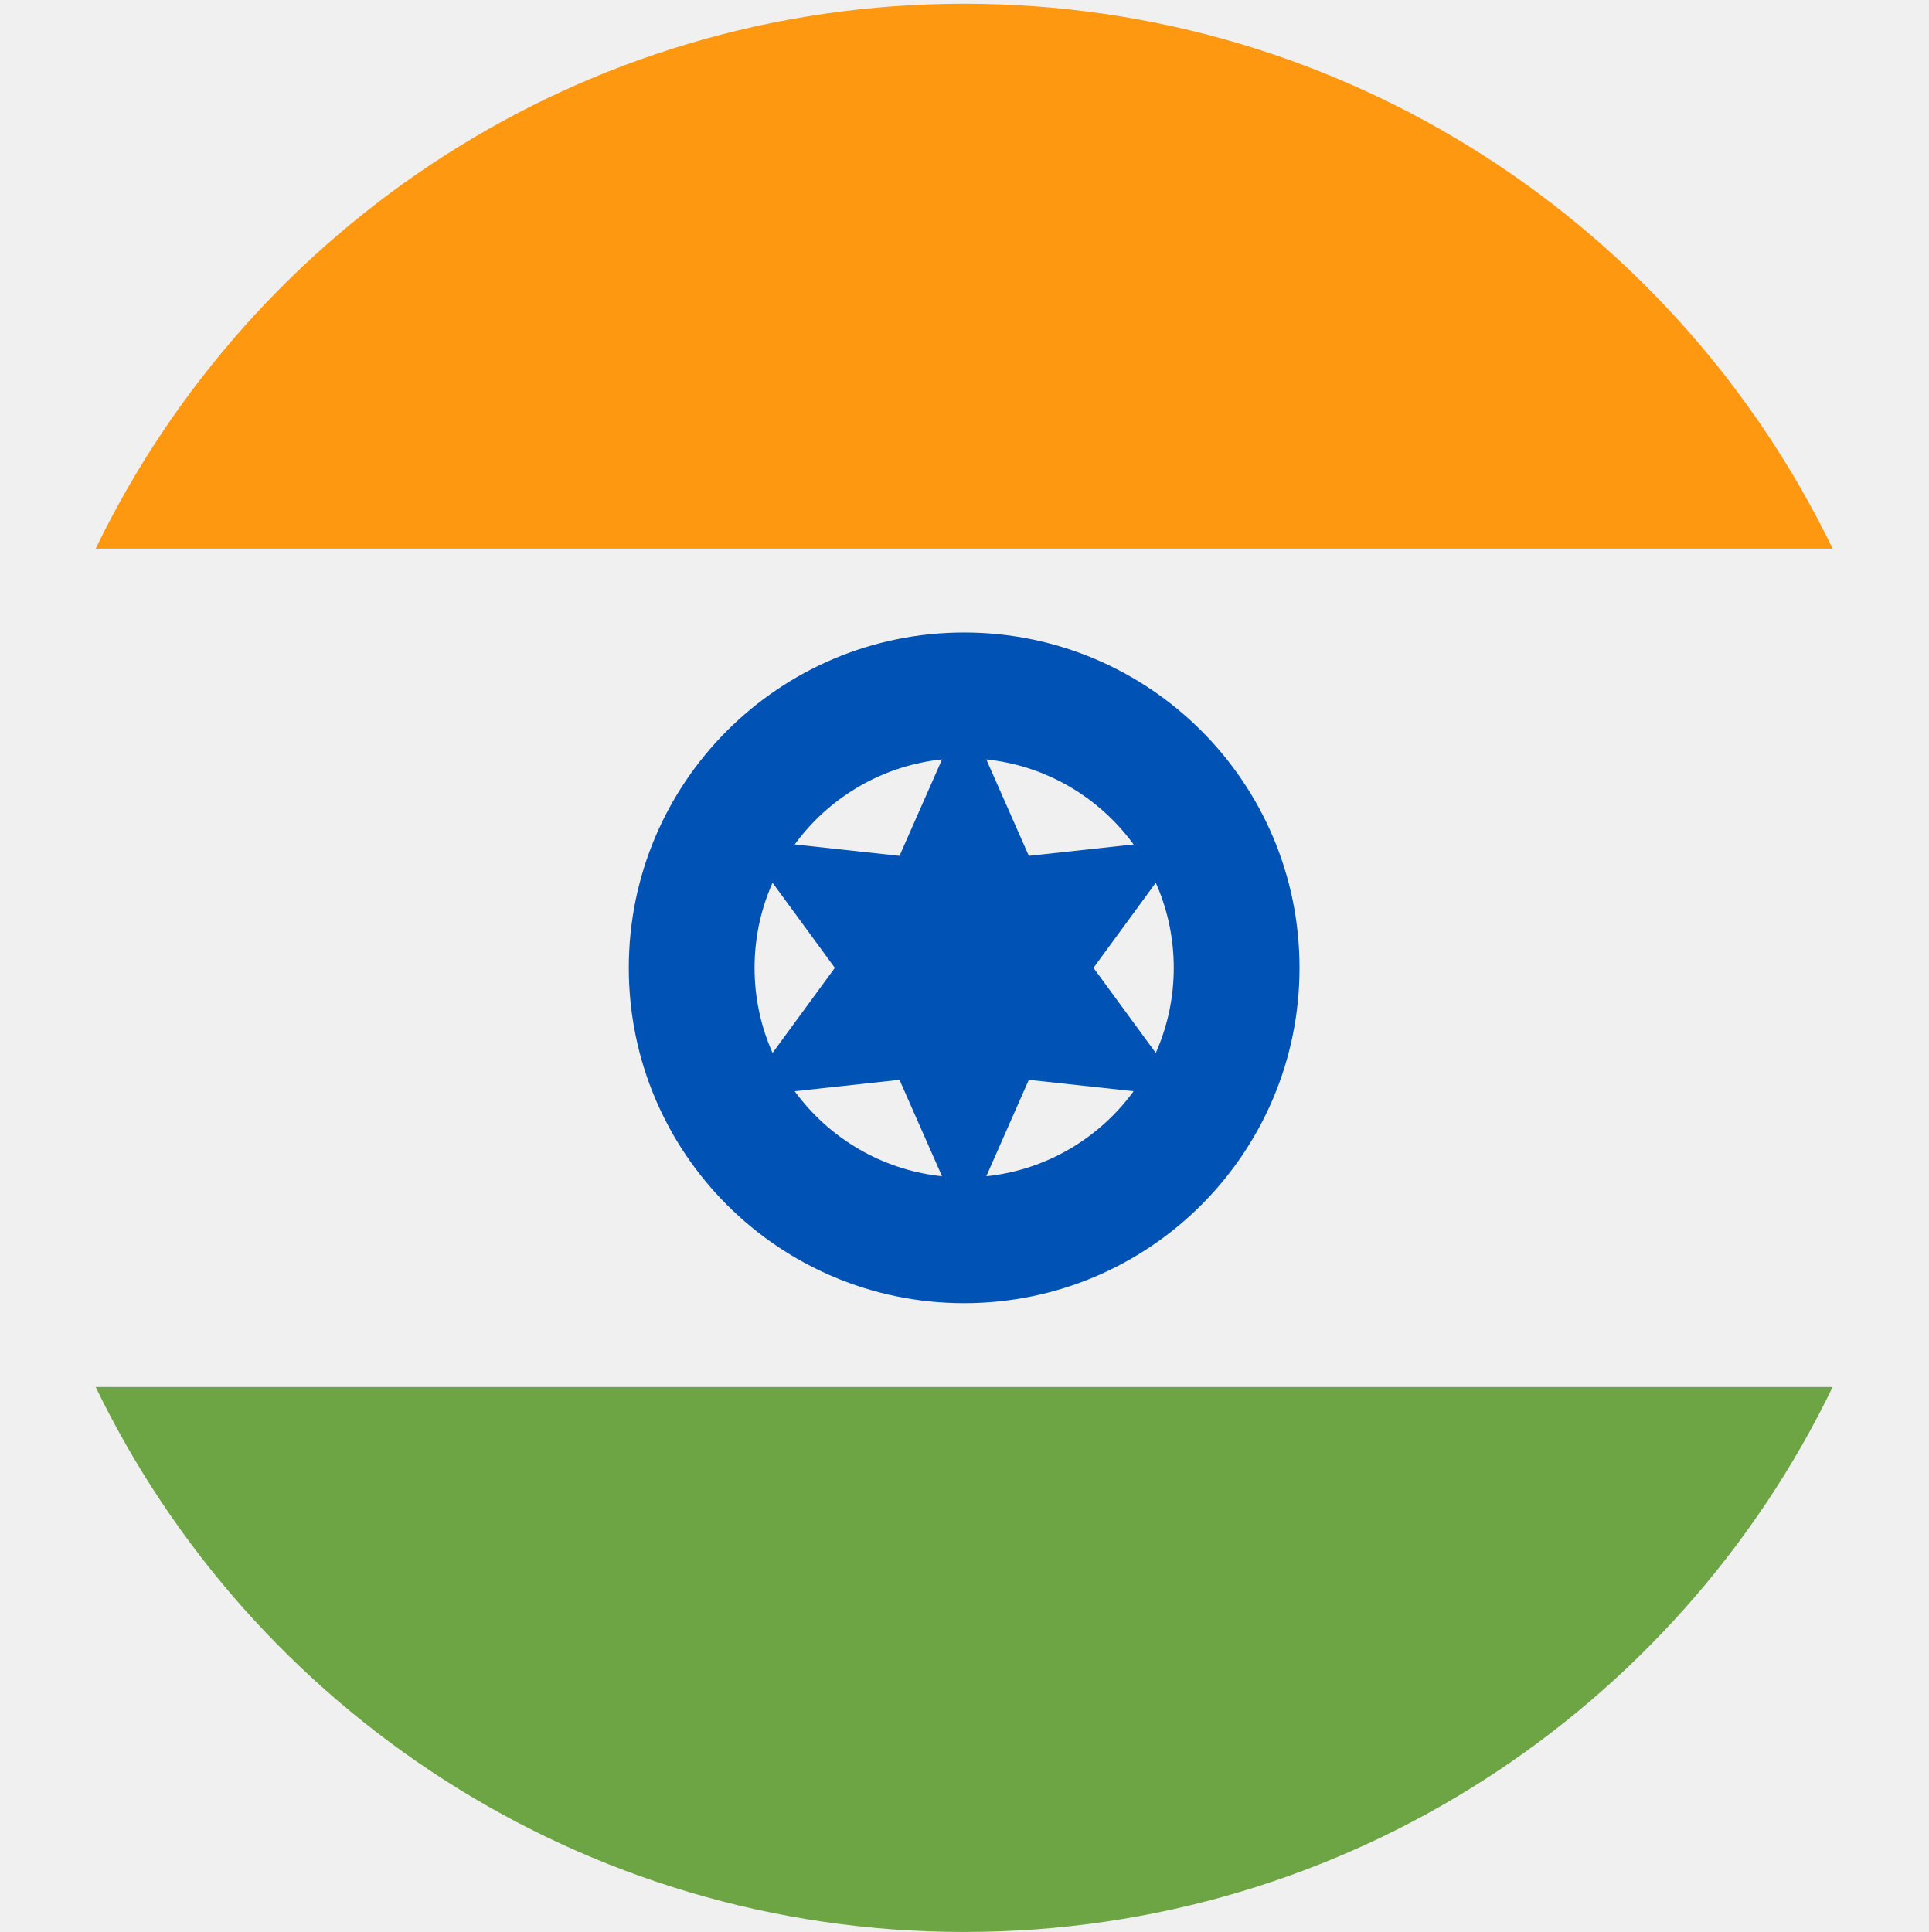
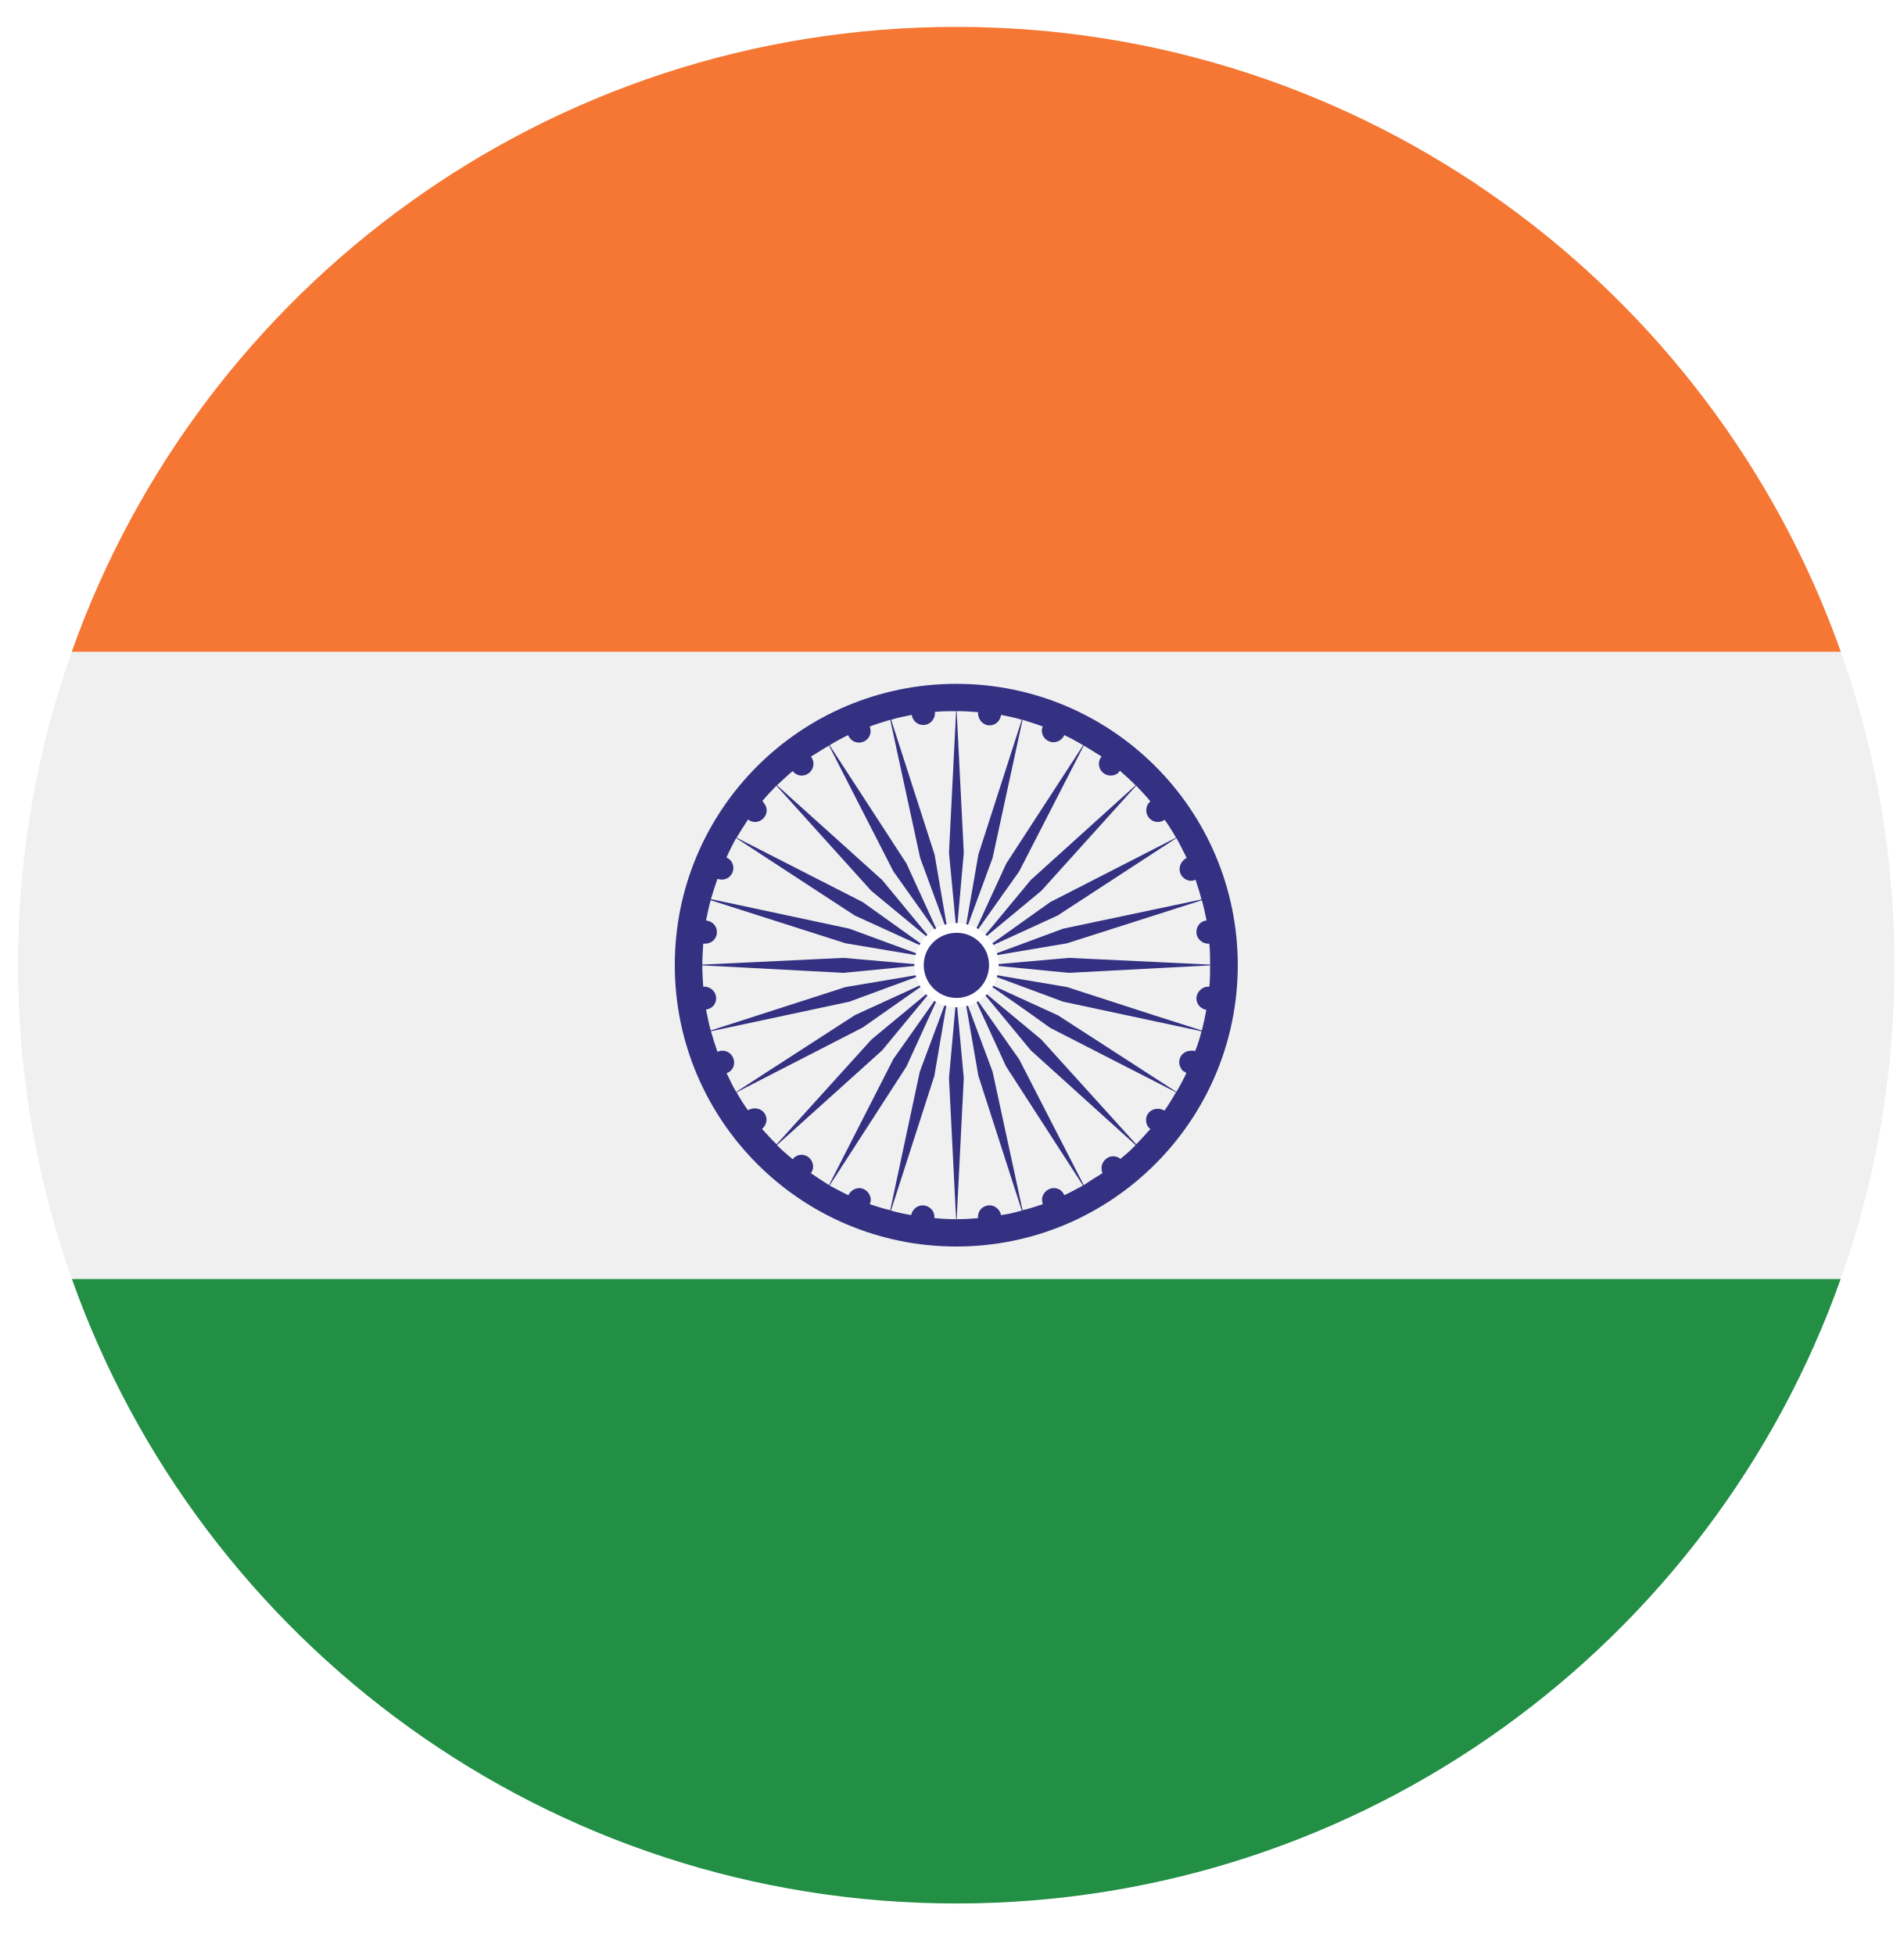
- <svg xmlns="http://www.w3.org/2000/svg" width="512" height="513" viewBox="0 0 512 513" fill="none">
-   <g clip-path="url(#clip0_4_7180)">
-     <path d="M256 512.989C397.385 512.989 512 398.374 512 256.989C512 115.604 397.385 0.989 256 0.989C114.615 0.989 0 115.604 0 256.989C0 398.374 114.615 512.989 256 512.989Z" fill="#F0F0F0" />
-     <path d="M256 0.989C154.506 0.989 66.81 60.054 25.402 145.685H486.597C445.19 60.054 357.493 0.989 256 0.989Z" fill="#FF9811" />
-     <path d="M256 512.989C357.493 512.989 445.19 453.924 486.598 368.293H25.402C66.81 453.924 154.506 512.989 256 512.989Z" fill="#6DA544" />
-     <path d="M256 346.032C305.177 346.032 345.043 306.166 345.043 256.989C345.043 207.812 305.177 167.946 256 167.946C206.823 167.946 166.957 207.812 166.957 256.989C166.957 306.166 206.823 346.032 256 346.032Z" fill="#0052B4" />
-     <path d="M256 312.641C286.735 312.641 311.652 287.725 311.652 256.989C311.652 226.253 286.735 201.337 256 201.337C225.264 201.337 200.348 226.253 200.348 256.989C200.348 287.725 225.264 312.641 256 312.641Z" fill="#F0F0F0" />
-     <path d="M256 188.315L273.169 227.253L315.473 222.652L290.337 256.989L315.473 291.326L273.169 286.725L256 325.663L238.831 286.725L196.527 291.325L221.663 256.989L196.527 222.652L238.831 227.253L256 188.315Z" fill="#0052B4" />
-   </g>
+ <svg xmlns="http://www.w3.org/2000/svg" viewBox="220.897 72.737 494.986 508.291">
  <defs>
-     <clipPath id="clip0_4_7180">
-       <rect width="512" height="512" fill="white" transform="translate(0 0.989258)" />
+     <clipPath clipPathUnits="userSpaceOnUse" id="clipPath20">
+       <path d="m 337.598,282.512 h 4330 v 4330 h -4330 z" id="path18" />
    </clipPath>
  </defs>
+   <g id="g8" transform="matrix(1.333333, 0, 0, -1.333333, 0, 666.6667)">
+     <g id="g10" transform="matrix(0.1, 0, 0, 0.1, 102.2086, 2.240678)">
+       <path d="M 0,0 H 5000 V 5000 H 0 Z" style="fill:#ffffff;fill-opacity:1;fill-rule:nonzero;stroke:none" id="path12" />
+       <g id="g14">
+         <g id="g16" clip-path="url(#clipPath20)">
+           <g id="g22" transform="matrix(4351.2,0,0,4351.2,326.9,271.9)" />
+         </g>
+       </g>
+       <path d="M 4329.19,2550 C 4329.19,1539.5 3510.02,720.332 2499.53,720.332 1489.03,720.332 669.863,1539.5 669.863,2550 c 0,1010.49 819.167,1829.66 1829.667,1829.66 1010.49,0 1829.66,-819.17 1829.66,-1829.66" style="fill:#ffffff;fill-opacity:1;fill-rule:nonzero;stroke:none" id="path26" />
+       <path d="m 2499.53,4379.66 c -796.27,0 -1473.6,-508.7 -1725.065,-1218.81 H 4224.59 c -251.45,710.11 -928.8,1218.81 -1725.06,1218.81" style="fill:#f57733;fill-opacity:1;fill-rule:nonzero;stroke:none" id="path28" />
+       <path d="M 774.727,1938.41 C 1026.39,1228.69 1703.54,720.34 2499.53,720.34 c 795.99,0 1473.14,508.35 1724.81,1218.07 H 774.727" style="fill:#228f45;fill-opacity:1;fill-rule:nonzero;stroke:none" id="path30" />
+       <path d="m 4329.19,2550 c 0,214.23 -36.94,419.81 -104.6,610.85 H 774.465 C 706.809,2969.81 669.863,2764.23 669.863,2550 c 0,-214.5 37.043,-420.33 104.864,-611.59 H 4224.34 c 67.82,191.26 104.85,397.09 104.85,611.59" style="fill-opacity: 1; fill-rule: nonzero; stroke: none; fill: rgb(240, 240, 240);" id="path32" />
+       <path d="m 2499.17,3045.32 -13.86,-275.94 14.95,-156.96 13.88,156.96 -13.88,275.94 c 14.61,0 28.48,-0.73 42.35,-2.18 l -0.73,-1.46 c 0,-13.15 10.22,-24.11 22.63,-24.11 11.68,0 21.18,9.49 22.26,20.45 13.89,-2.92 27.02,-5.11 40.52,-9.49 l -84.68,-262.81 -27,-155.47 54.73,148.9 58.4,269.38 c 13.16,-4.38 26.3,-8.02 39.44,-13.15 -0.74,-2.18 -1.84,-5.09 -1.84,-8.01 0,-12.41 10.22,-22.63 23.01,-22.63 8.75,0 17.51,5.83 20.8,13.87 12.41,-5.85 24.46,-12.42 36.87,-19.72 l -150.03,-230.69 -66.42,-144.54 91.61,129.21 125.93,245.29 c 11.32,-6.57 23,-13.87 34.68,-21.18 -3.29,-4.37 -5.12,-8.75 -5.12,-14.59 0,-12.41 10.22,-22.63 23.01,-22.63 7.28,0 13.86,2.91 17.88,9.49 10.95,-9.49 21.18,-18.98 30.65,-28.48 l -204.39,-184.67 -101.11,-121.93 121.55,100.74 185.05,205.13 c 9.5,-10.2 18.99,-19.7 27.74,-30.64 -5.48,-4.4 -8.02,-10.96 -8.02,-17.53 0,-12.41 10.2,-22.64 22.26,-22.64 5.47,0 9.49,1.46 13.5,4.4 8.4,-11.68 15.71,-23.36 22.27,-35.04 l -245.29,-125.57 -129.21,-91.99 143.45,65.71 231.77,151.11 c 7.67,-13.13 13.87,-27.02 20.07,-38.7 -7.66,-3.64 -13.86,-12.41 -13.86,-21.9 0,-12.41 10.22,-22.62 22.28,-22.62 3.64,0 6.2,0.73 8.74,2.19 4.39,-13.14 8.41,-25.55 11.68,-38.7 l -269.73,-56.93 -147.82,-54.75 155.49,26.27 262.79,83.95 c 3.29,-11.68 6.58,-26.28 9.14,-39.41 -11.33,-1.46 -19.72,-10.23 -19.72,-22.64 0,-12.4 10.58,-22.63 22.99,-22.63 h 2.2 c 1.46,-13.13 1.46,-27.73 1.46,-40.86 l -275.22,13.13 -157.68,-13.89 157.68,-15.32 275.22,14.59 c 0,-14.59 0,-28.46 -1.46,-41.59 h -2.2 c -12.41,0 -22.99,-10.96 -22.99,-22.64 0,-11.68 8.39,-20.44 19.34,-22.62 -2.56,-13.87 -5.47,-27.02 -8.76,-40.15 l -93.8,29.92 -168.99,54.76 -155.49,26.28 h 0.73 -0.73 l 147.82,-54.76 269.73,-57.68 c -3.27,-13.13 -7.29,-27 -12.41,-38.68 l -2.92,0.73 c -2.18,0 -3.64,0 -5.09,0 -12.79,0 -23.01,-9.5 -23.01,-22.63 0,-3.64 0.73,-5.83 2.19,-8.77 1.1,-3.64 3.29,-6.55 6.2,-8.74 l 1.83,-0.73 2.19,-1.46 1.46,-1.47 c -5.83,-12.42 -12.42,-24.83 -19.35,-36.51 l -231.42,149.66 h -0.35 l -143.45,65.7 h 0.73 l 75.2,-52.56 53.28,-37.95 245.29,-125.58 c -7.32,-12.4 -14.6,-24.81 -22.64,-35.76 -3.64,2.19 -8.39,3.64 -13.13,3.64 -12.79,0 -22.64,-9.47 -22.64,-21.88 0,-7.31 2.92,-13.89 8.4,-17.53 -9.12,-10.23 -18.24,-20.45 -27.74,-29.92 l -185.05,204.39 -121.2,100.75 100.76,-121.92 204.39,-184.7 c -9.47,-10.2 -18.97,-18.24 -29.57,-27 -4.37,3.64 -9.12,5.12 -14.22,5.12 -12.41,0 -22.63,-10.95 -22.63,-22.63 0,-4.4 0.73,-7.32 1.81,-10.23 -12.03,-7.31 -24.44,-15.34 -36.49,-23.36 l -125.93,245.29 -91.61,129.94 66.06,-143.81 150.01,-232.15 c -12.03,-6.58 -24.08,-13.13 -36.49,-18.98 -3.29,8.76 -11.33,13.87 -20.45,13.87 -12.76,0 -22.98,-10.96 -22.98,-22.64 0,-2.91 0.72,-5.83 1.46,-8.74 -13.14,-4.4 -25.92,-8.77 -39.44,-11.68 l -58.4,270.1 -54.73,146.72 v 0.73 l 27,-155.49 84.68,-262.81 c -13.5,-3.65 -27.02,-7.29 -40.52,-8.75 -1.82,10.22 -11.31,18.97 -22.26,18.97 -13.14,0 -22.63,-10.22 -22.63,-21.9 0,-1.46 0,-2.19 0,-2.92 -13.87,-1.46 -27.74,-2.19 -41.62,-2.19 l 13.88,275.22 -14.61,157.68 -14.22,-157.68 13.86,-275.22 c -14.59,0 -28.1,0.73 -42.34,2.19 0,0.73 0,1.46 0,2.92 0,11.68 -10.23,21.9 -22.99,21.9 -10.95,0 -20.44,-8.75 -22.28,-18.97 -13.49,2.18 -26.63,5.1 -39.41,8.75 l 84.68,262.81 26.28,154.76 -54.74,-146.72 -57.68,-270.1 c -13.13,2.91 -26.27,7.28 -39.78,11.68 1.1,2.91 1.83,5.83 1.83,8.74 0,11.68 -10.23,22.64 -22.28,22.64 -9.49,0 -17.51,-5.83 -21.52,-13.87 -12.06,5.85 -24.47,12.4 -36.51,18.98 l 150.01,232.15 65.72,143.81 -91.26,-129.22 -125.57,-246.01 c -12.03,8.02 -24.09,15.33 -35.39,23.36 2.54,2.91 4.36,7.29 4.36,12.41 0,13.14 -10.21,23.37 -22.25,23.37 -7.68,0 -13.89,-3.68 -17.53,-8.77 -10.95,9.49 -21.17,17.53 -30.66,27.73 l 205.13,184.7 100.75,121.92 -121.55,-100.75 -185.07,-204.39 c -10.2,9.47 -19.33,20.42 -28.45,29.92 5.09,4.37 8.76,10.94 8.76,18.26 0,12.4 -10.23,21.89 -22.63,21.89 -5.13,0 -9.87,-1.47 -13.52,-3.66 -8.03,10.96 -15.32,22.64 -22.25,35.04 l 246.01,126.3 128.11,89.79 -143.45,-65.7 -231.41,-149.66 c -6.93,11.68 -12.4,23.36 -18.61,36.51 8.75,2.93 14.6,10.94 14.6,20.44 0,13.13 -9.87,23.36 -23.01,23.36 -3.27,0 -6.56,-0.73 -9.47,-2.19 -4.39,12.41 -8.77,26.28 -12.78,40.14 l 270.09,57.68 148.56,54.76 -156.21,-26.28 -262.81,-84.68 c -3.65,13.13 -6.21,26.28 -9.13,40.87 11.33,1.46 19.72,10.22 19.72,21.9 0,12.41 -10.22,22.64 -22.63,22.64 h -2.56 c -0.74,13.13 -1.83,27 -1.83,41.59 l 275.6,-14.59 157.31,15.32 -157.31,13.89 -275.6,-13.13 c 0,13.13 1.09,27.73 1.83,40.86 1.45,0 2.56,0 4.02,0 12.4,0 22.63,9.5 22.63,22.63 0,12.41 -9.12,21.18 -21.18,22.64 2.92,13.13 5.48,27.73 9.13,39.41 l 262.81,-83.95 156.21,-26.27 -148.56,54.75 -270.09,57.66 c 4.01,13.89 8.39,27.02 12.78,39.43 2.19,-0.73 5.83,-1.46 8.39,-1.46 12.76,0 22.64,10.22 22.64,22.64 0,9.47 -5.85,17.51 -13.52,20.42 5.85,13.16 12.05,25.56 18.98,37.97 l 231.41,-151.11 144.18,-65.71 -128.84,91.99 -246.01,125.57 c 6.93,11.68 14.6,23.36 22.62,35.76 3.28,-3.66 8.75,-5.12 13.5,-5.12 12.05,0 22.64,10.23 22.64,22.64 0,6.57 -3.66,13.13 -8.4,18.25 8.4,10.22 17.53,19.72 27.38,29.92 l 185.05,-205.13 121.92,-100.74 -100.75,121.93 -205.13,184.67 c 10.22,9.5 20.08,18.99 30.66,27.75 3.64,-5.12 10.22,-8.76 17.53,-8.76 12.76,0 22.99,10.22 22.99,23.36 0,5.11 -2.19,9.49 -4.75,13.86 11.68,6.59 23.01,14.61 35.04,21.18 l 125.57,-245.29 91.26,-128.47 -65.72,143.8 -150.01,230.69 c 12.04,7.3 24.09,13.87 36.13,19.72 3.66,-8.77 11.68,-14.6 21.17,-14.6 12.78,0 22.63,10.2 22.63,21.88 0,3.66 -0.73,7.31 -1.45,9.49 12.78,5.13 26.65,8.77 39.78,13.15 l 58.4,-269.38 54.76,-148.9 -26.65,155.47 -84.68,262.81 c 13.15,4.38 26.28,6.57 40.15,9.49 1.45,-10.96 10.94,-19.7 22.25,-19.7 12.79,0 23.01,10.21 23.01,23.36 v 2.19 c 13.5,1.45 27.38,1.45 41.24,1.45 m 0.36,53.29 c -302.96,0 -548.97,-245.29 -548.97,-548.25 0,-302.94 246.01,-548.96 548.97,-548.96 302.96,0 548.97,246.02 548.97,548.96 -0.35,302.96 -246.01,548.25 -548.97,548.25" style="fill:#343182;fill-opacity:1;fill-rule:nonzero;stroke:none" id="path34" />
+       <path d="m 2500.26,2632.12 c 45.26,0 81.76,-37.23 81.76,-81.76 0,-45.24 -36.5,-82.49 -81.76,-82.49 -45.97,0 -82.49,37.25 -82.49,82.49 0,44.53 36.52,81.76 82.49,81.76" style="fill:#ffffff;fill-opacity:1;fill-rule:nonzero;stroke:none" id="path36" />
+       <path d="m 2500.26,2613.16 c 34.68,0 63.15,-27.76 63.15,-62.8 0,-35.77 -28.47,-64.22 -63.15,-64.22 -35.4,0 -64.23,28.45 -64.23,64.22 0,35.04 28.83,62.8 64.23,62.8" style="fill:#343182;fill-opacity:1;fill-rule:nonzero;stroke:none" id="path38" />
+       <path d="m 2452.26,225.559 -0.01,0.121 0.01,-0.121" style="fill:#343182;fill-opacity:1;fill-rule:nonzero;stroke:none" id="path86" />
+       <path d="m 2453.08,220.379 h 0.01 c -0.31,1.48 -0.55,2.953 -0.73,4.391 0.18,-1.461 0.42,-2.93 0.72,-4.391" style="fill:#343182;fill-opacity:1;fill-rule:nonzero;stroke:none" id="path88" />
+       <path d="m 2458.45,205.34 -0.11,0.211 0.11,-0.211" style="fill:#343182;fill-opacity:1;fill-rule:nonzero;stroke:none" id="path90" />
+       <path d="m 2457.93,206.34 -0.41,0.84 0.41,-0.84" style="fill:#343182;fill-opacity:1;fill-rule:nonzero;stroke:none" id="path92" />
+       <path d="m 2454.59,214.59 c 0.79,-2.5 1.75,-4.93 2.85,-7.231 -1.12,2.352 -2.06,4.782 -2.83,7.231 h -0.02" style="fill:#343182;fill-opacity:1;fill-rule:nonzero;stroke:none" id="path94" />
+     </g>
+   </g>
</svg>
